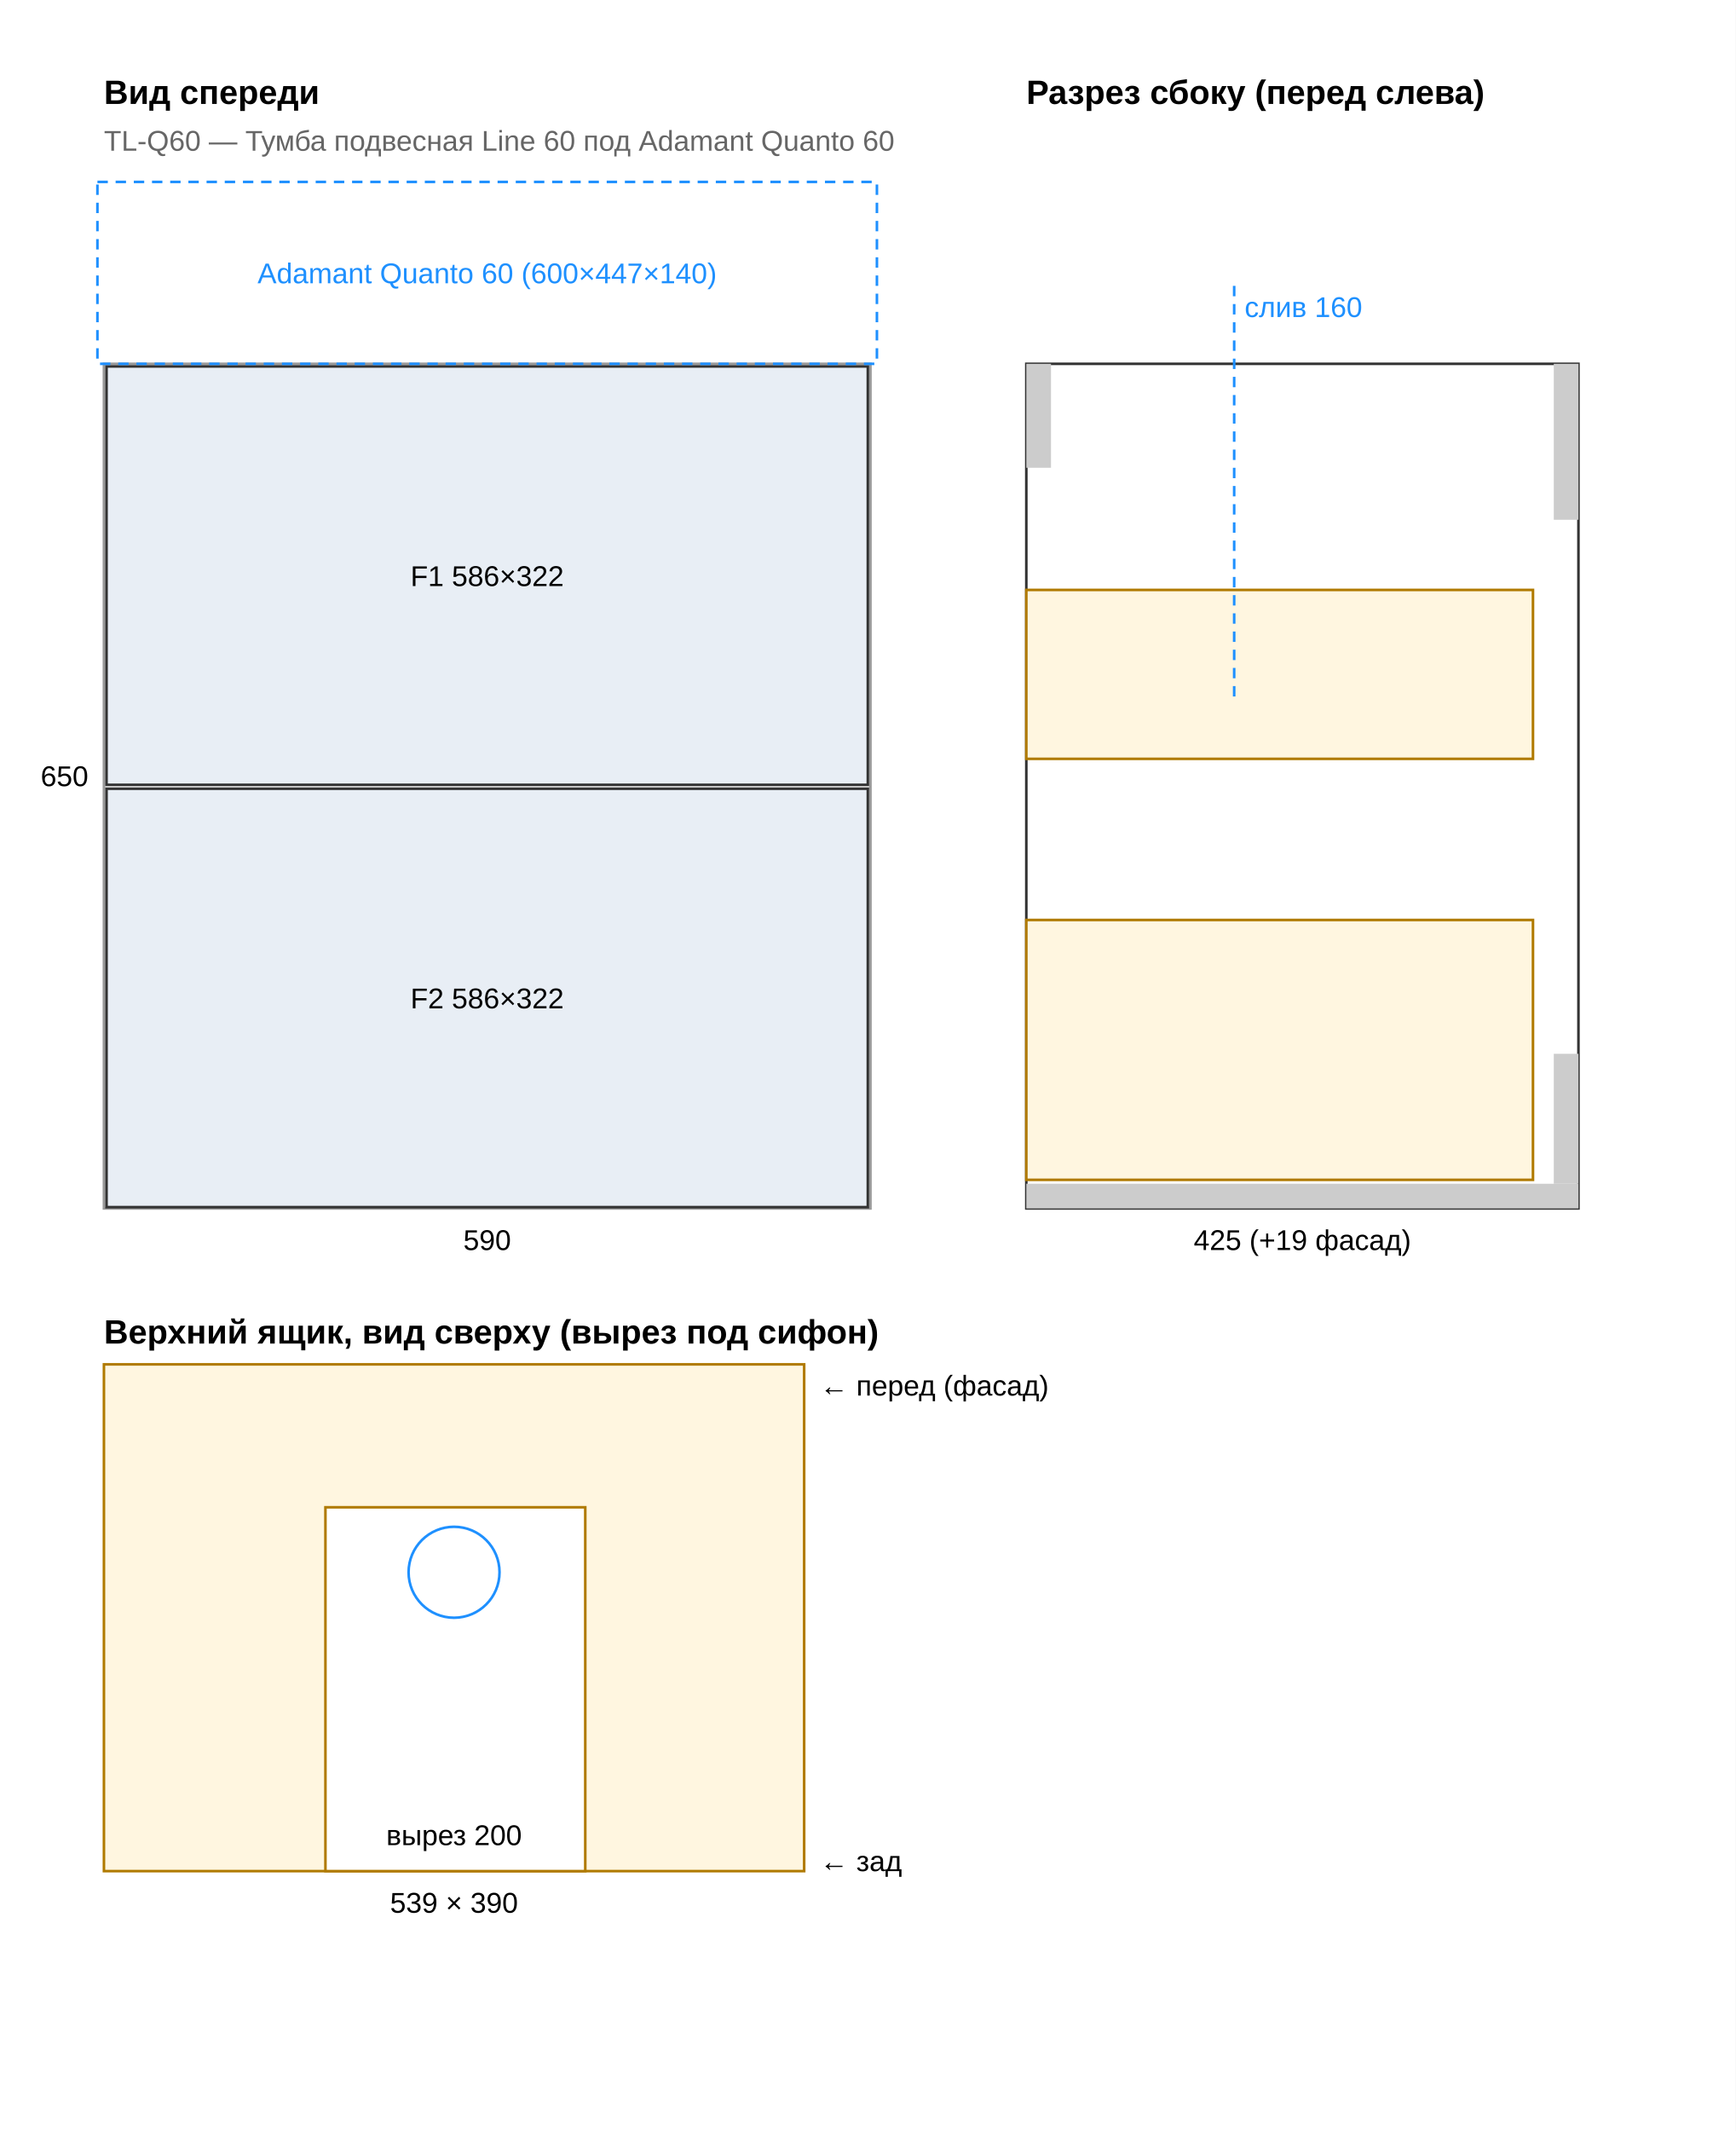
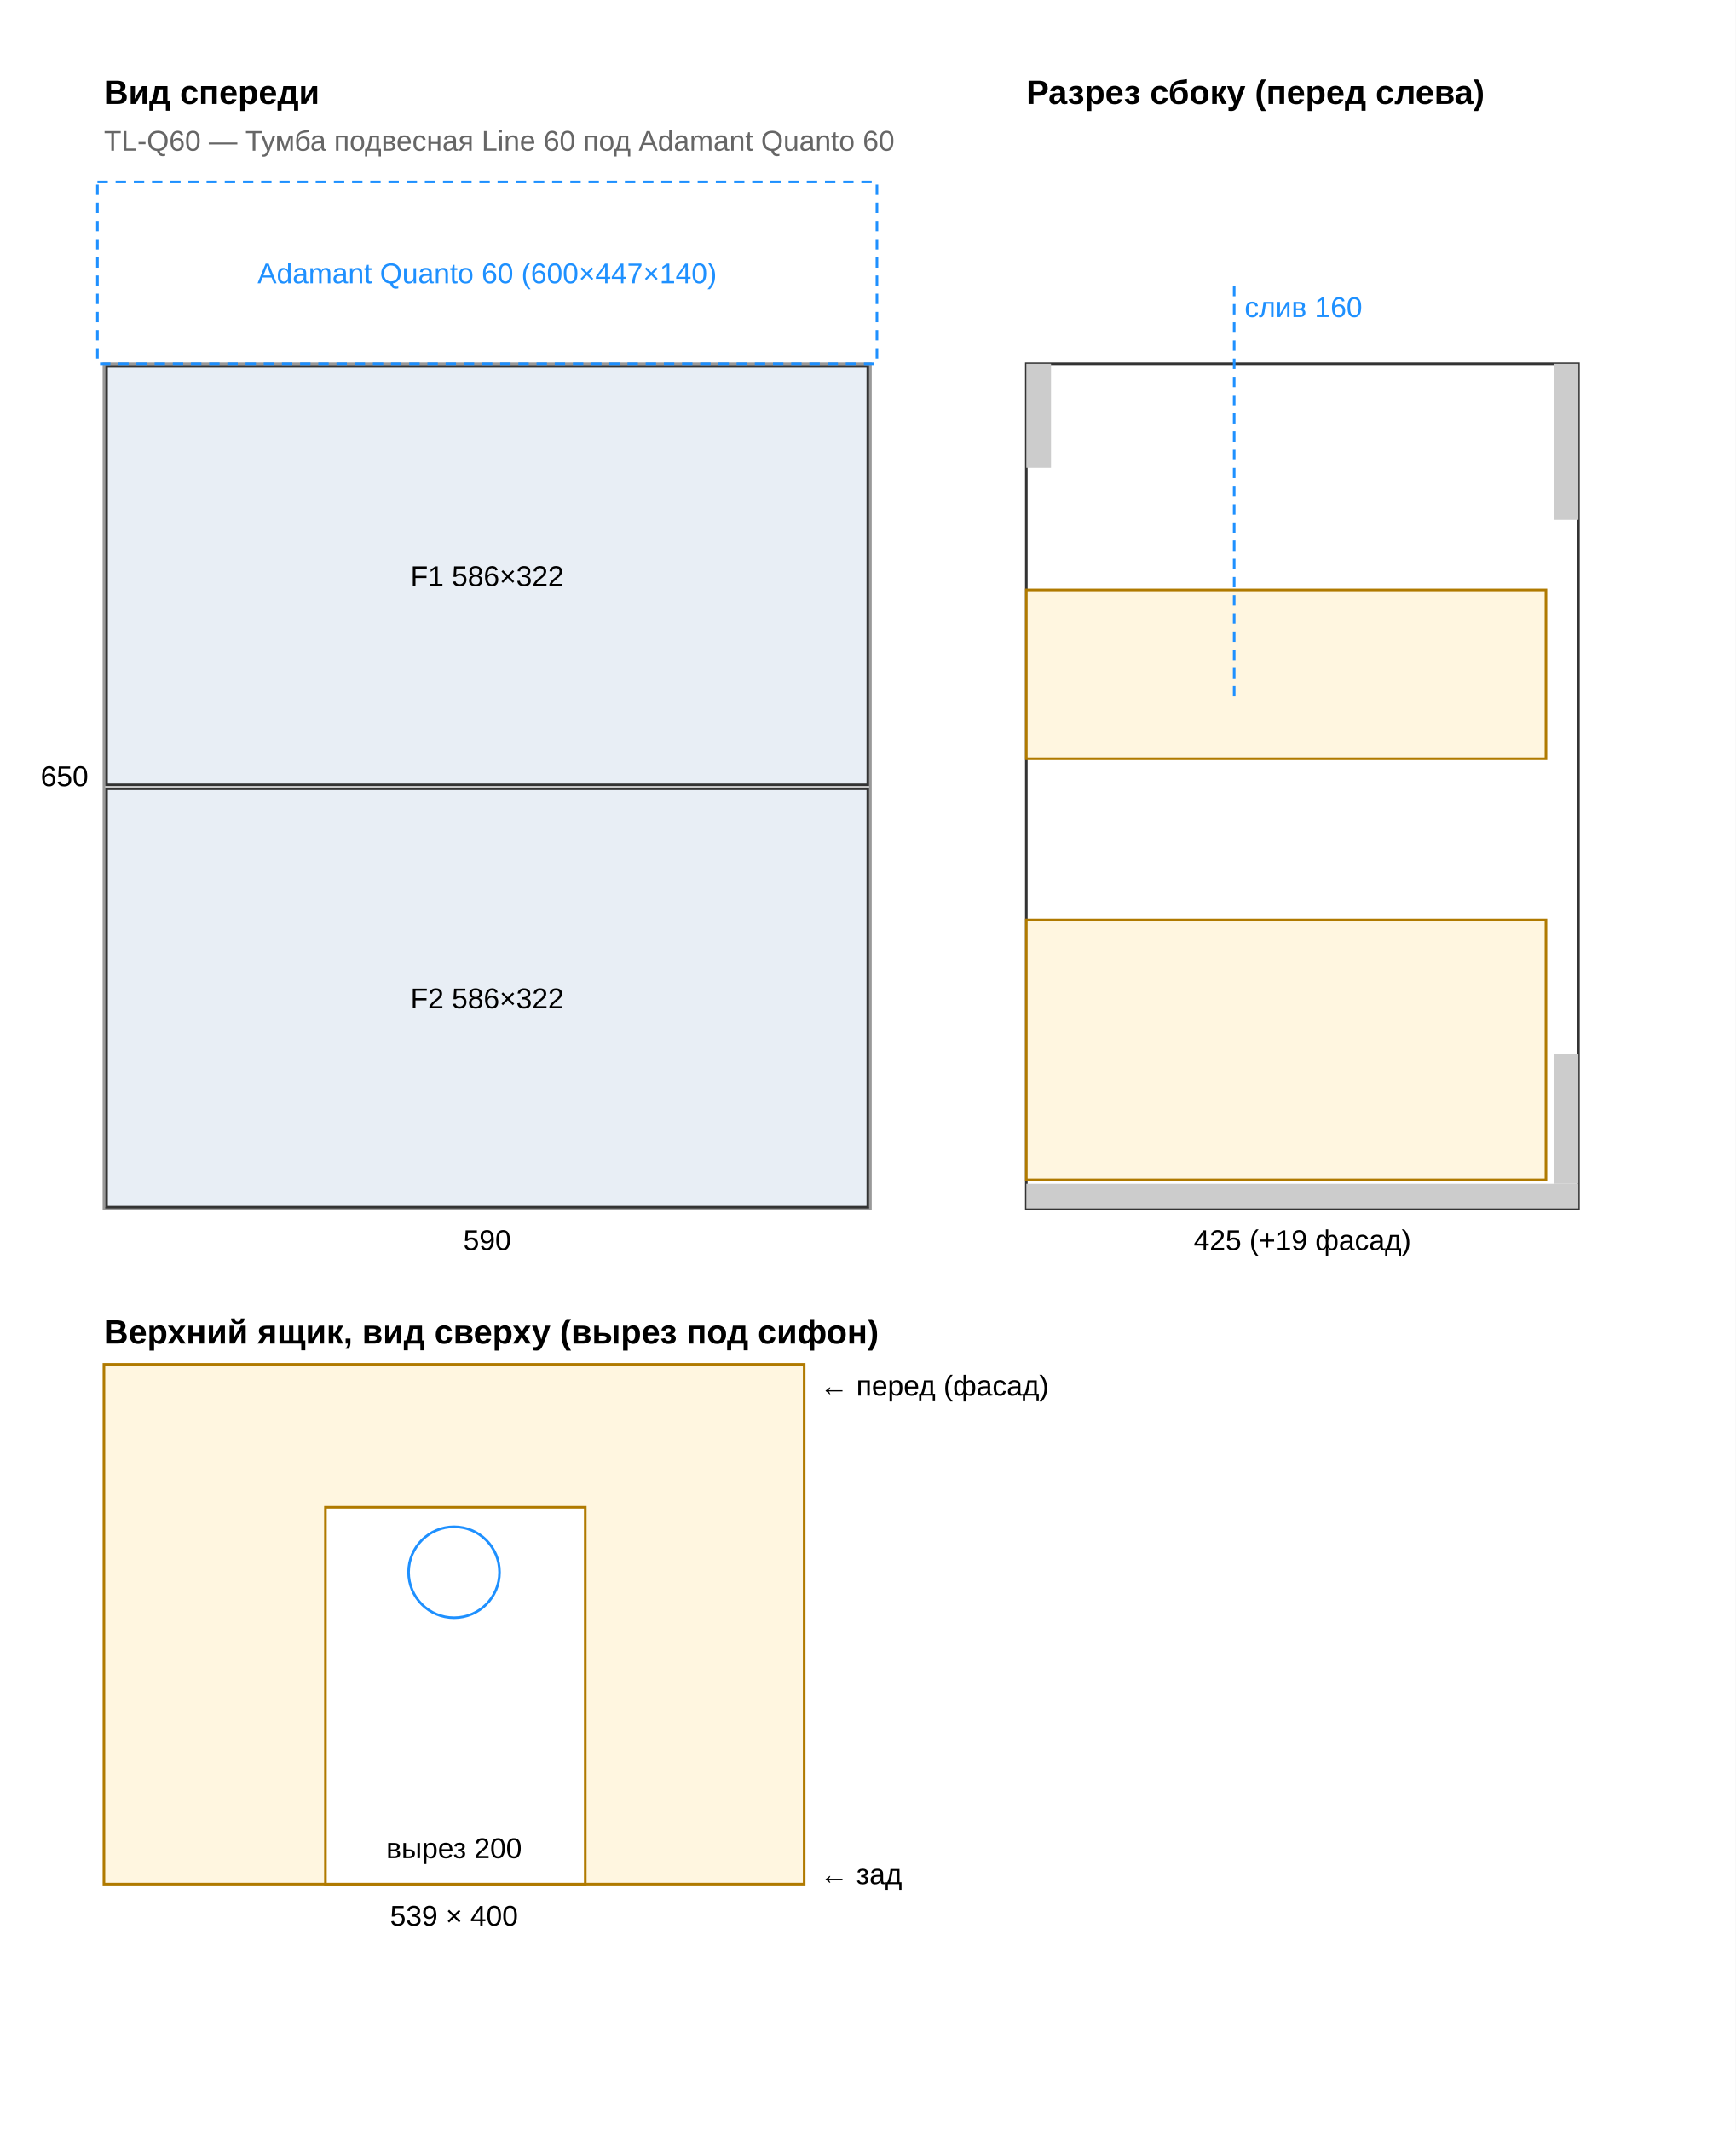
<svg xmlns="http://www.w3.org/2000/svg" width="668" height="820" viewBox="0 0 668 820" font-family="Arial" font-size="11">
  <rect width="100%" height="100%" fill="white" />
  <text x="40" y="40" font-size="13" font-weight="bold">Вид спереди</text>
  <rect x="40" y="140.0" width="295.0" height="325.0" fill="#f4f4f4" stroke="#999" />
  <rect x="41.0" y="141.0" width="293.0" height="161.0" fill="#e8eef5" stroke="#333" />
  <text x="187.5" y="225.5" text-anchor="middle">F1 586×322</text>
  <rect x="41.0" y="303.5" width="293.0" height="161.0" fill="#e8eef5" stroke="#333" />
  <text x="187.5" y="388.0" text-anchor="middle">F2 586×322</text>
  <rect x="37.5" y="70.0" width="300.0" height="70.0" fill="none" stroke="#1E90FF" stroke-dasharray="4 3" />
  <text x="187.5" y="109.0" text-anchor="middle" fill="#1E90FF">Adamant Quanto 60 (600×447×140)</text>
  <text x="40" y="58" fill="#666">TL-Q60 — Тумба подвесная Line 60 под Adamant Quanto 60</text>
  <text x="187.5" y="481.0" text-anchor="middle">590</text>
  <text x="34" y="302.5" text-anchor="end">650</text>
  <text x="395.0" y="40" font-size="13" font-weight="bold">Разрез сбоку (перед слева)</text>
  <rect x="395.0" y="140.0" width="212.5" height="325.0" fill="none" stroke="#333" />
  <rect x="395.0" y="455.5" width="212.5" height="9.5" fill="#ccc" />
  <rect x="395.0" y="140.0" width="9.5" height="40.0" fill="#ccc" />
  <rect x="598.0" y="140.0" width="9.5" height="60.0" fill="#ccc" />
  <rect x="598.0" y="405.5" width="9.5" height="50.0" fill="#ccc" />
-   <rect x="395.0" y="354.0" width="195.0" height="100.0" fill="#fff6e0" stroke="#b07a00" />
-   <rect x="395.0" y="227.0" width="195.0" height="65.0" fill="#fff6e0" stroke="#b07a00" />
+   <rect x="395.0" y="354.0" width="200.0" height="100.0" fill="#fff6e0" stroke="#b07a00" />
+   <rect x="395.0" y="227.0" width="200.0" height="65.0" fill="#fff6e0" stroke="#b07a00" />
  <line x1="475.0" y1="110.0" x2="475.0" y2="270.0" stroke="#1E90FF" stroke-dasharray="4 3" />
  <text x="479.0" y="122.0" fill="#1E90FF">слив 160</text>
  <text x="501.25" y="481.0" text-anchor="middle">425 (+19 фасад)</text>
  <text x="40" y="517.0" font-size="13" font-weight="bold">Верхний ящик, вид сверху (вырез под сифон)</text>
-   <rect x="40" y="525.0" width="269.5" height="195.0" fill="#fff6e0" stroke="#b07a00" />
-   <rect x="125.25" y="580.0" width="100.0" height="140.0" fill="white" stroke="#b07a00" />
+   <rect x="40" y="525.0" width="269.5" height="200.0" fill="#fff6e0" stroke="#b07a00" />
+   <rect x="125.25" y="580.0" width="100.0" height="145.0" fill="white" stroke="#b07a00" />
  <circle cx="174.75" cy="605.0" r="17.5" fill="none" stroke="#1E90FF" />
-   <text x="174.75" y="710.0" text-anchor="middle">вырез 200</text>
+   <text x="174.75" y="715.0" text-anchor="middle">вырез 200</text>
  <text x="315.5" y="537.0">← перед (фасад)</text>
-   <text x="315.5" y="720.0">← зад</text>
-   <text x="174.75" y="736.0" text-anchor="middle">539 × 390</text>
+   <text x="315.5" y="725.0">← зад</text>
+   <text x="174.75" y="741.0" text-anchor="middle">539 × 400</text>
</svg>
